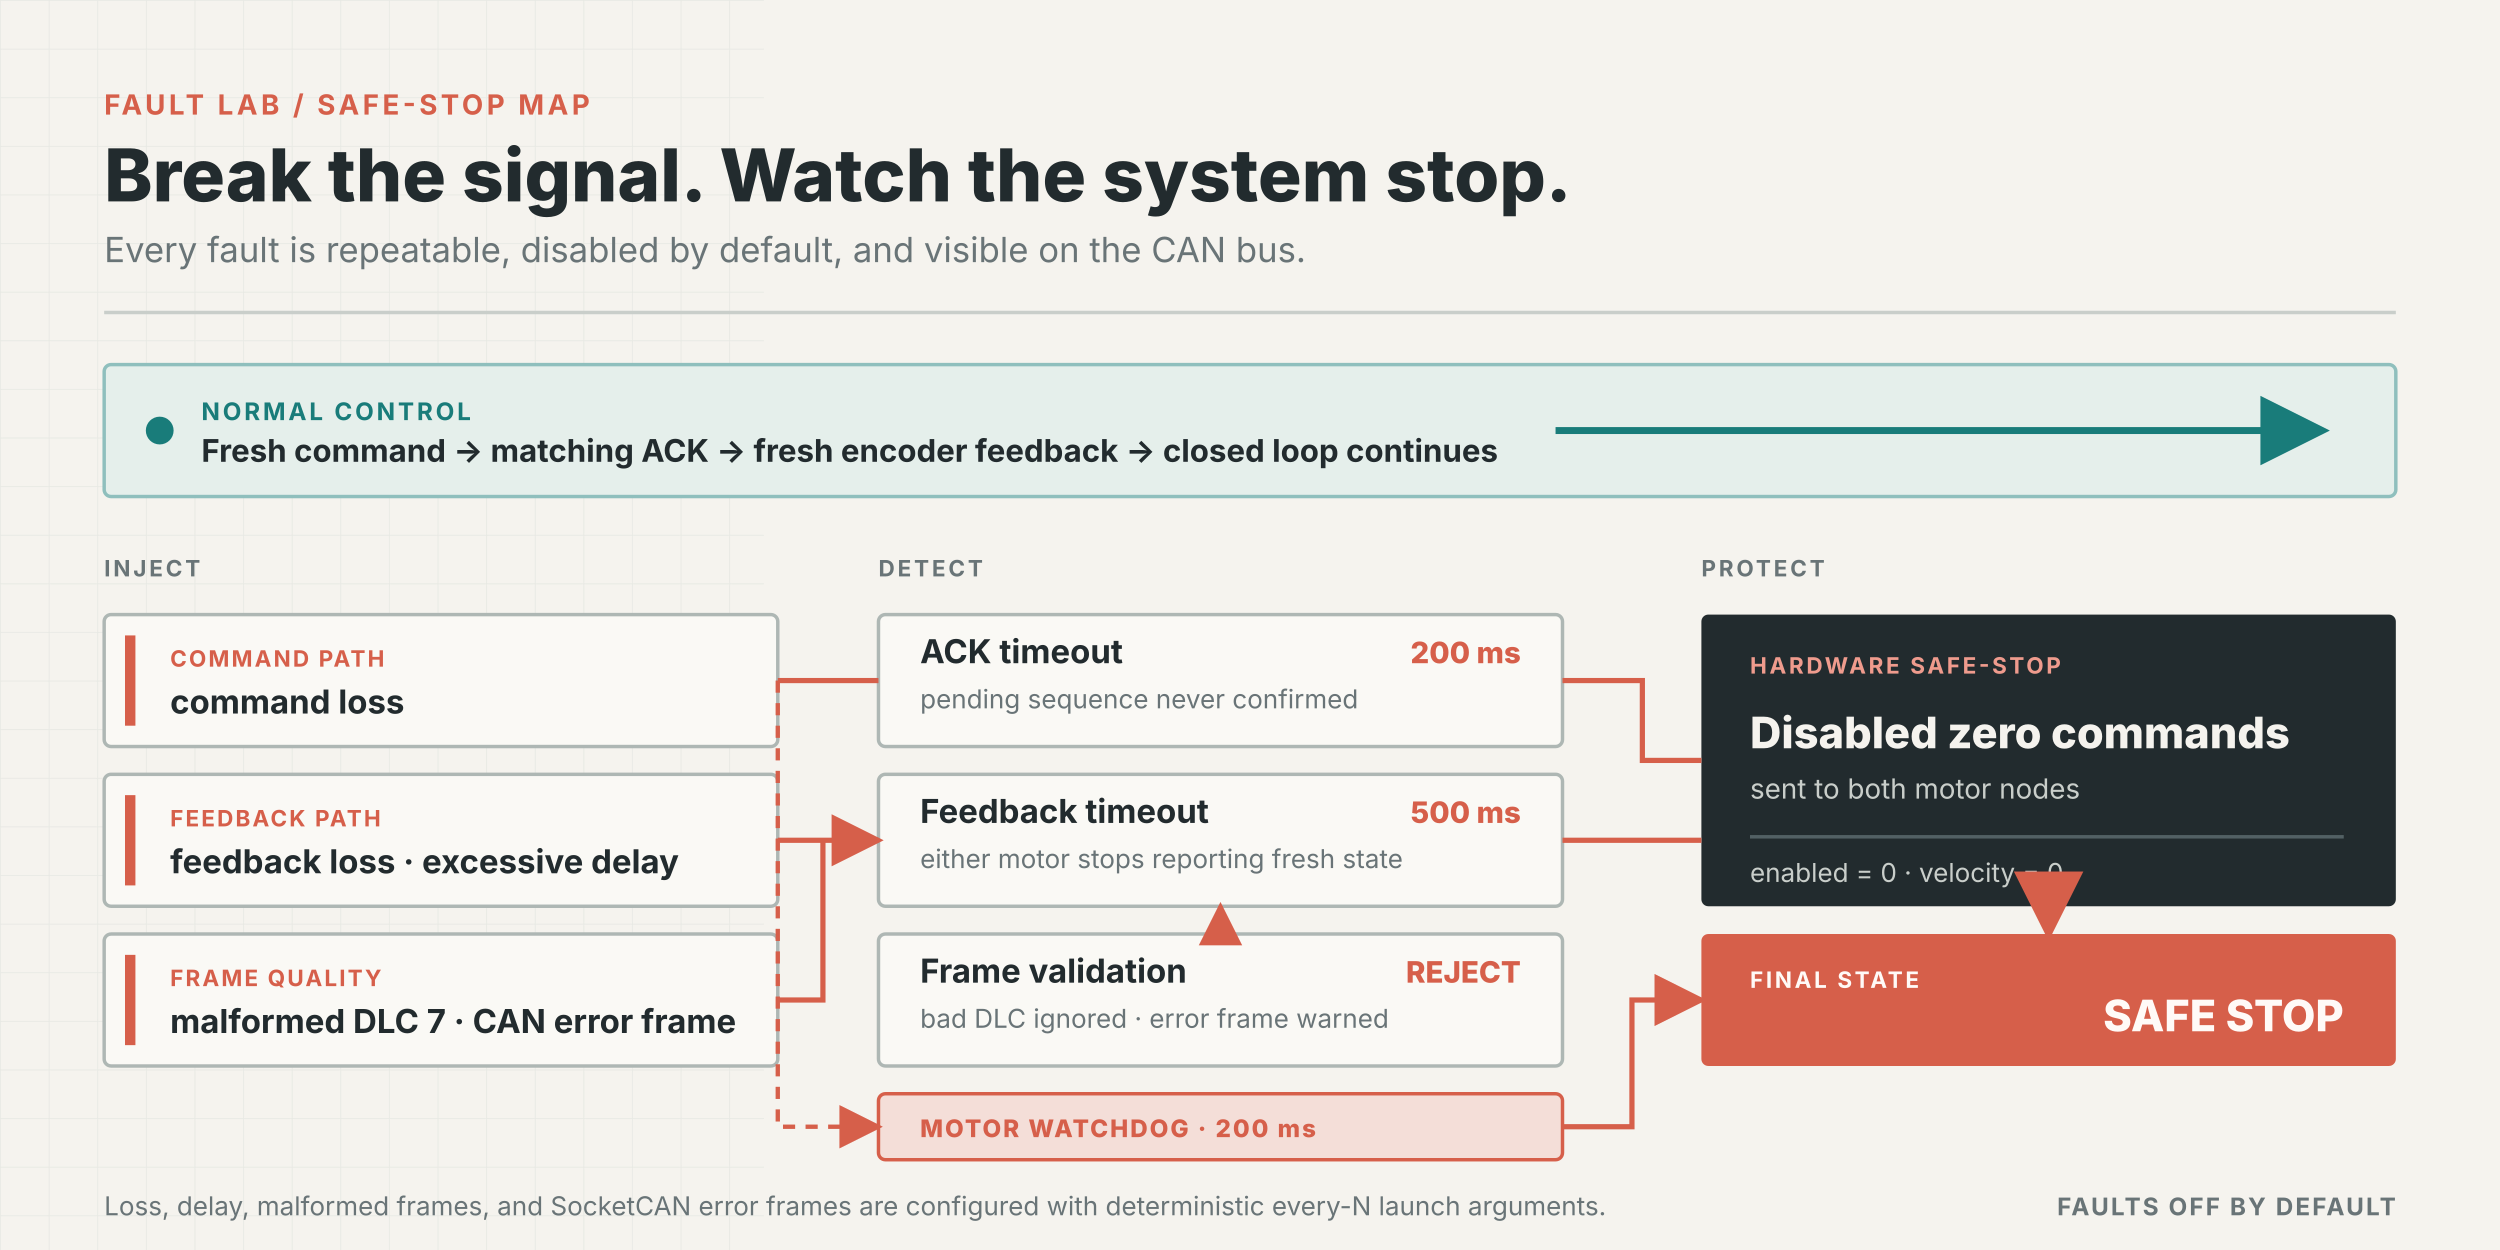
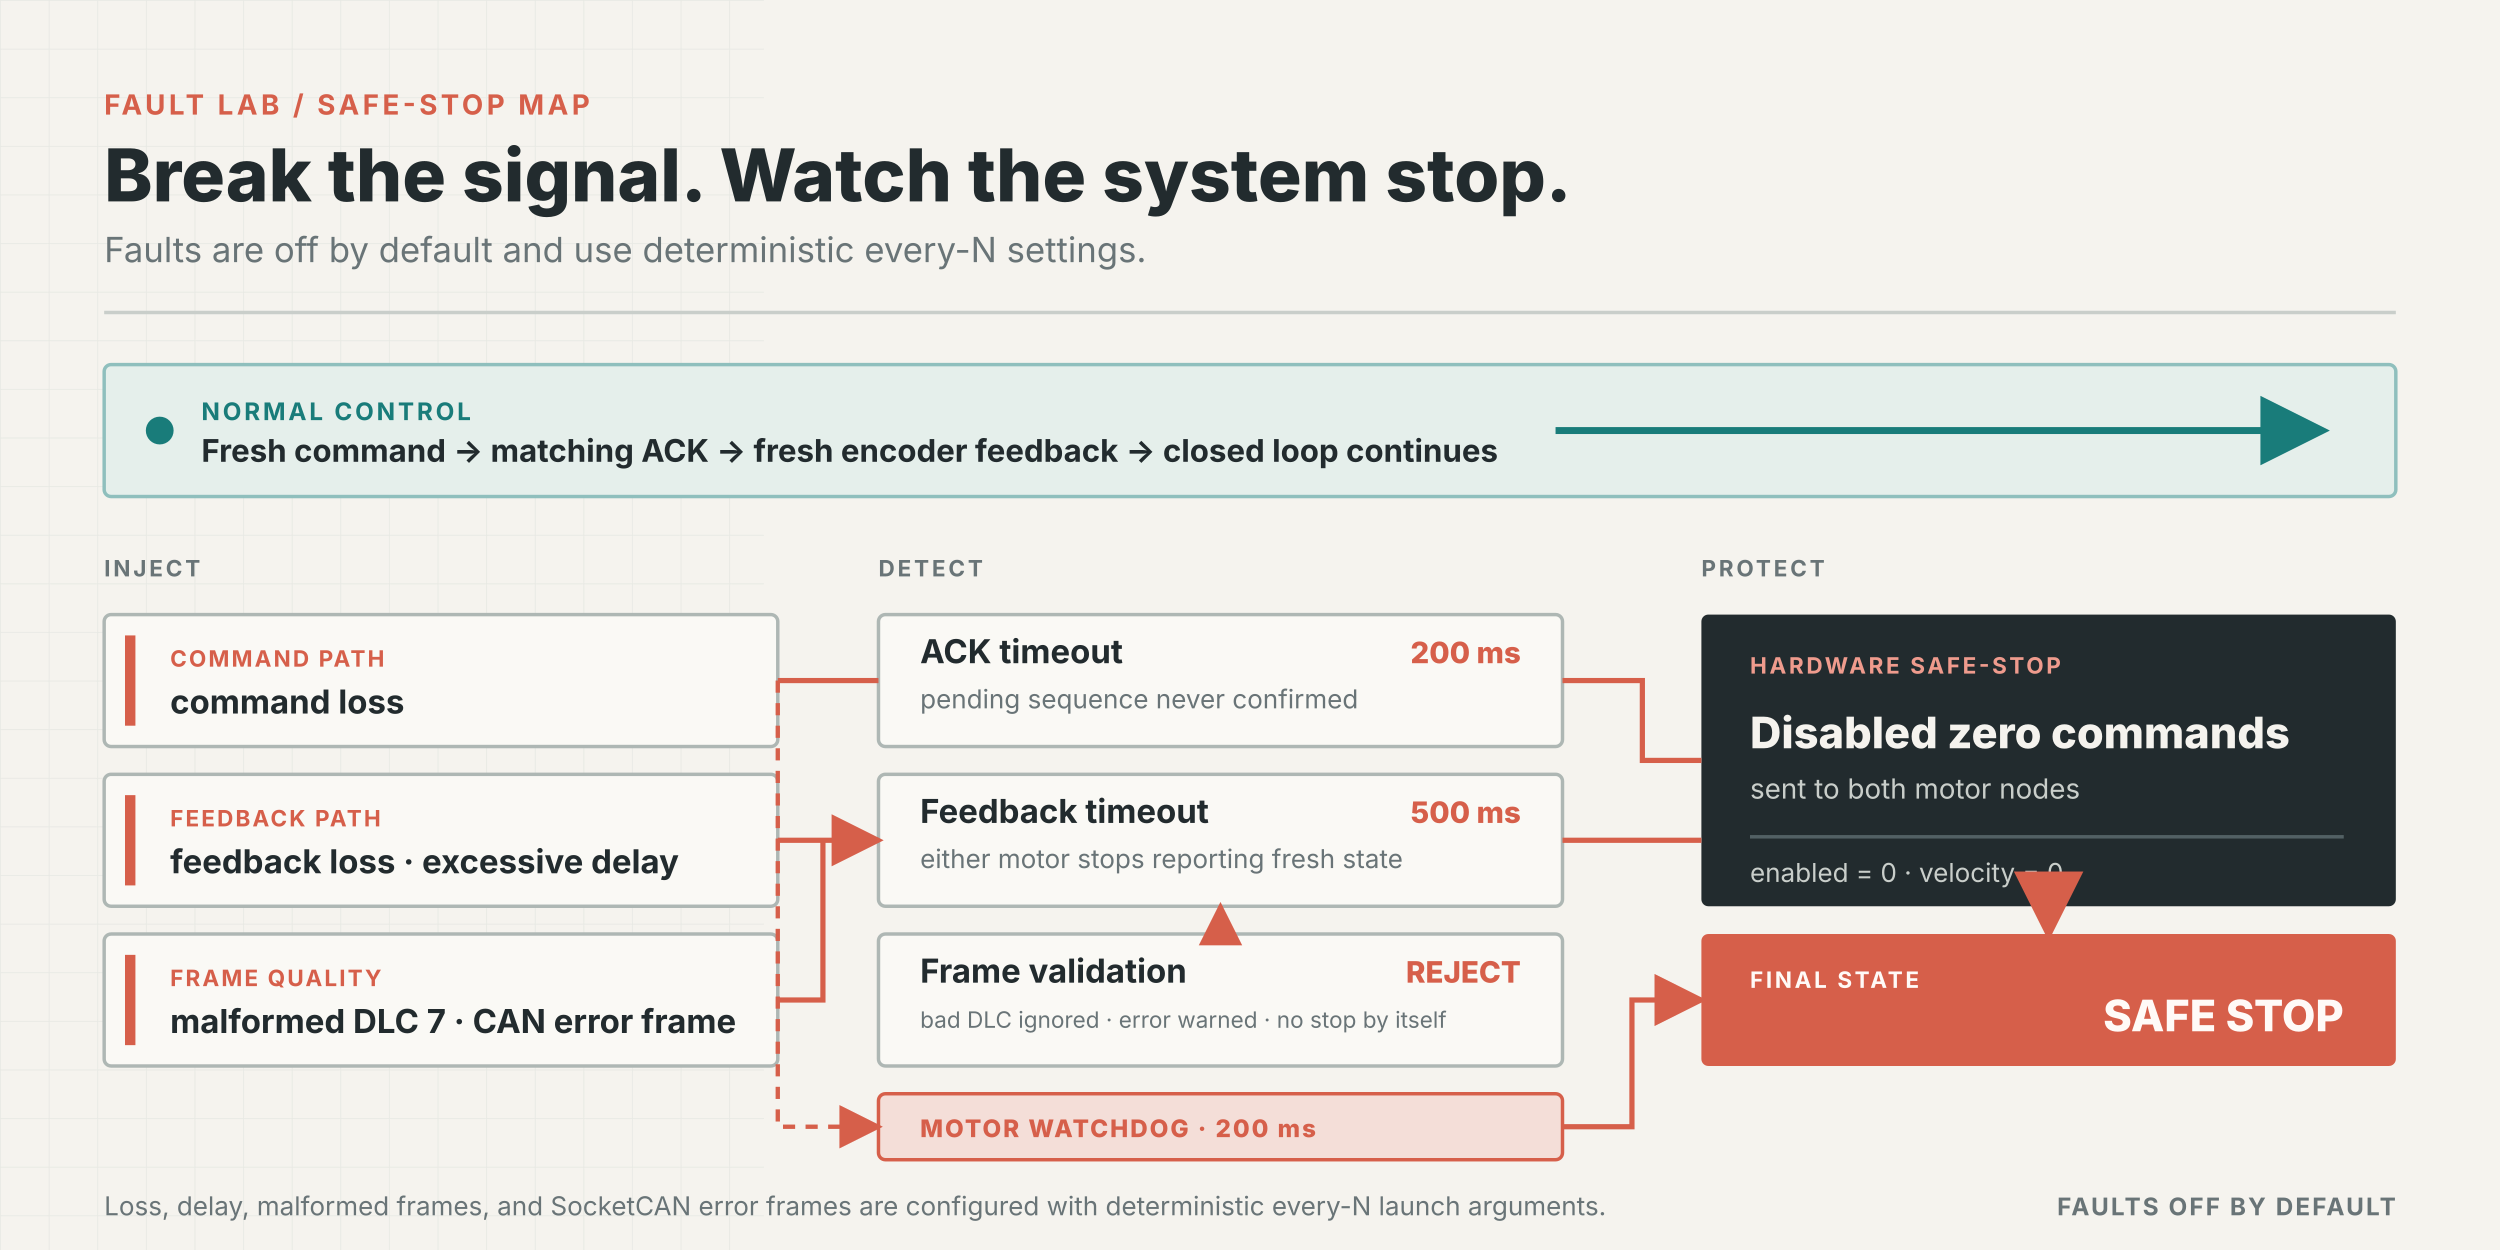
<svg xmlns="http://www.w3.org/2000/svg" width="1440" height="720" viewBox="0 0 1440 720" role="img" aria-labelledby="title desc">
  <defs>
    <style>
      .sans { font-family: Inter, ui-sans-serif, system-ui, -apple-system, "Segoe UI", sans-serif; }
      .ink { fill: #222b2e; }
      .muted { fill: #697477; }
      .teal { fill: #197c7a; }
      .coral { fill: #d65f4a; }
      .box { fill: #faf9f5; stroke: #aeb7b4; stroke-width: 2; }
    </style>
    <marker id="arrow-teal" markerWidth="10" markerHeight="10" refX="9" refY="5" orient="auto" markerUnits="strokeWidth">
      <path d="M0 0L10 5L0 10Z" fill="#197c7a" />
    </marker>
    <marker id="arrow-coral" markerWidth="10" markerHeight="10" refX="9" refY="5" orient="auto" markerUnits="strokeWidth">
      <path d="M0 0L10 5L0 10Z" fill="#d65f4a" />
    </marker>
    <pattern id="grid" width="28" height="28" patternUnits="userSpaceOnUse">
      <path d="M28 0H0V28" fill="none" stroke="#d9ddd8" stroke-width="1" opacity="0.46" />
    </pattern>
  </defs>
  <rect width="1440" height="720" fill="#f5f3ee" />
  <rect x="0" y="0" width="440" height="720" fill="url(#grid)" />
  <text x="60" y="66" class="sans coral" font-size="16" font-weight="750" letter-spacing="2">FAULT LAB / SAFE-STOP MAP</text>
  <text x="60" y="116" class="sans ink" font-size="42" font-weight="760">Break the signal. Watch the system stop.</text>
-   <text x="60" y="151" class="sans muted" font-size="20">Every fault is repeatable, disabled by default, and visible on the CAN bus.</text>
+   <text x="60" y="151" class="sans muted" font-size="20">Faults are off by default and use deterministic every-N settings.</text>
  <path d="M60 180H1380" fill="none" stroke="#c9ceca" stroke-width="2" />
  <rect x="60" y="210" width="1320" height="76" rx="4" fill="#e5efeb" stroke="#8fbfbd" stroke-width="2" />
  <circle cx="92" cy="248" r="8" fill="#197c7a" />
  <text x="116" y="242" class="sans teal" font-size="14" font-weight="750" letter-spacing="1.6">NORMAL CONTROL</text>
  <text x="116" y="266" class="sans ink" font-size="18" font-weight="650">Fresh command → matching ACK → fresh encoder feedback → closed loop continues</text>
  <path d="M896 248H1338" fill="none" stroke="#197c7a" stroke-width="4" marker-end="url(#arrow-teal)" />
  <text x="60" y="332" class="sans muted" font-size="13" font-weight="750" letter-spacing="1.6">INJECT</text>
  <text x="506" y="332" class="sans muted" font-size="13" font-weight="750" letter-spacing="1.6">DETECT</text>
  <text x="980" y="332" class="sans muted" font-size="13" font-weight="750" letter-spacing="1.6">PROTECT</text>
  <g class="sans">
    <rect x="60" y="354" width="388" height="76" rx="4" class="box" />
    <rect x="60" y="446" width="388" height="76" rx="4" class="box" />
    <rect x="60" y="538" width="388" height="76" rx="4" class="box" />
    <rect x="72" y="366" width="6" height="52" fill="#d65f4a" />
    <rect x="72" y="458" width="6" height="52" fill="#d65f4a" />
    <rect x="72" y="550" width="6" height="52" fill="#d65f4a" />
    <text x="98" y="384" class="coral" font-size="13" font-weight="750" letter-spacing="1.2">COMMAND PATH</text>
    <text x="98" y="411" class="ink" font-size="19" font-weight="700">command loss</text>
    <text x="98" y="476" class="coral" font-size="13" font-weight="750" letter-spacing="1.2">FEEDBACK PATH</text>
    <text x="98" y="503" class="ink" font-size="19" font-weight="700">feedback loss · excessive delay</text>
    <text x="98" y="568" class="coral" font-size="13" font-weight="750" letter-spacing="1.2">FRAME QUALITY</text>
    <text x="98" y="595" class="ink" font-size="19" font-weight="700">malformed DLC 7 · CAN error frame</text>
  </g>
  <g class="sans">
    <rect x="506" y="354" width="394" height="76" rx="4" class="box" />
    <rect x="506" y="446" width="394" height="76" rx="4" class="box" />
    <rect x="506" y="538" width="394" height="76" rx="4" class="box" />
    <text x="530" y="382" class="ink" font-size="19" font-weight="730">ACK timeout</text>
    <text x="876" y="382" class="coral" font-size="17" font-weight="760" text-anchor="end">200 ms</text>
    <text x="530" y="408" class="muted" font-size="15">pending sequence never confirmed</text>
    <text x="530" y="474" class="ink" font-size="19" font-weight="730">Feedback timeout</text>
    <text x="876" y="474" class="coral" font-size="17" font-weight="760" text-anchor="end">500 ms</text>
    <text x="530" y="500" class="muted" font-size="15">either motor stops reporting fresh state</text>
    <text x="530" y="566" class="ink" font-size="19" font-weight="730">Frame validation</text>
    <text x="876" y="566" class="coral" font-size="17" font-weight="760" text-anchor="end">REJECT</text>
-     <text x="530" y="592" class="muted" font-size="15">bad DLC ignored · error frame warned</text>
+     <text x="530" y="592" class="muted" font-size="13">bad DLC ignored · error warned · no stop by itself</text>
    <rect x="506" y="630" width="394" height="38" rx="4" fill="#f4ded8" stroke="#d65f4a" stroke-width="2" />
    <text x="530" y="655" class="coral" font-size="14" font-weight="760" letter-spacing="1.1">MOTOR WATCHDOG · 200 ms</text>
  </g>
  <g class="sans">
    <rect x="980" y="354" width="400" height="168" rx="4" fill="#222b2e" />
    <text x="1008" y="388" fill="#ef9b8d" font-size="13" font-weight="750" letter-spacing="1.5">HARDWARE SAFE-STOP</text>
    <text x="1008" y="431" fill="#f5f3ee" font-size="25" font-weight="760">Disabled zero commands</text>
    <text x="1008" y="460" fill="#c9ceca" font-size="16">sent to both motor nodes</text>
    <path d="M1008 482H1350" stroke="#526064" stroke-width="2" />
    <text x="1008" y="508" fill="#c9ceca" font-size="15">enabled = 0 · velocity = 0</text>
    <rect x="980" y="538" width="400" height="76" rx="4" fill="#d65f4a" />
    <text x="1008" y="569" fill="#fffaf7" font-size="13" font-weight="750" letter-spacing="1.5">FINAL STATE</text>
    <text x="1350" y="594" fill="#fffaf7" font-size="25" font-weight="780" text-anchor="end">SAFE STOP</text>
  </g>
  <path d="M448 392H506M448 484H506M448 576H474V484H506" fill="none" stroke="#d65f4a" stroke-width="3" marker-end="url(#arrow-coral)" />
  <path d="M448 392V649H506" fill="none" stroke="#d65f4a" stroke-width="2.5" stroke-dasharray="7 6" marker-end="url(#arrow-coral)" />
  <path d="M703 538V522" fill="none" stroke="#d65f4a" stroke-width="2.5" stroke-dasharray="7 6" marker-end="url(#arrow-coral)" />
  <path d="M900 392H946V438H980M900 484H980M900 649H940V576H980" fill="none" stroke="#d65f4a" stroke-width="3" marker-end="url(#arrow-coral)" />
  <path d="M1180 522V538" fill="none" stroke="#d65f4a" stroke-width="4" marker-end="url(#arrow-coral)" />
  <text x="60" y="700" class="sans muted" font-size="15">Loss, delay, malformed frames, and SocketCAN error frames are configured with deterministic every-N launch arguments.</text>
  <text x="1380" y="700" class="sans muted" font-size="14" font-weight="700" letter-spacing="1.2" text-anchor="end">FAULTS OFF BY DEFAULT</text>
</svg>
